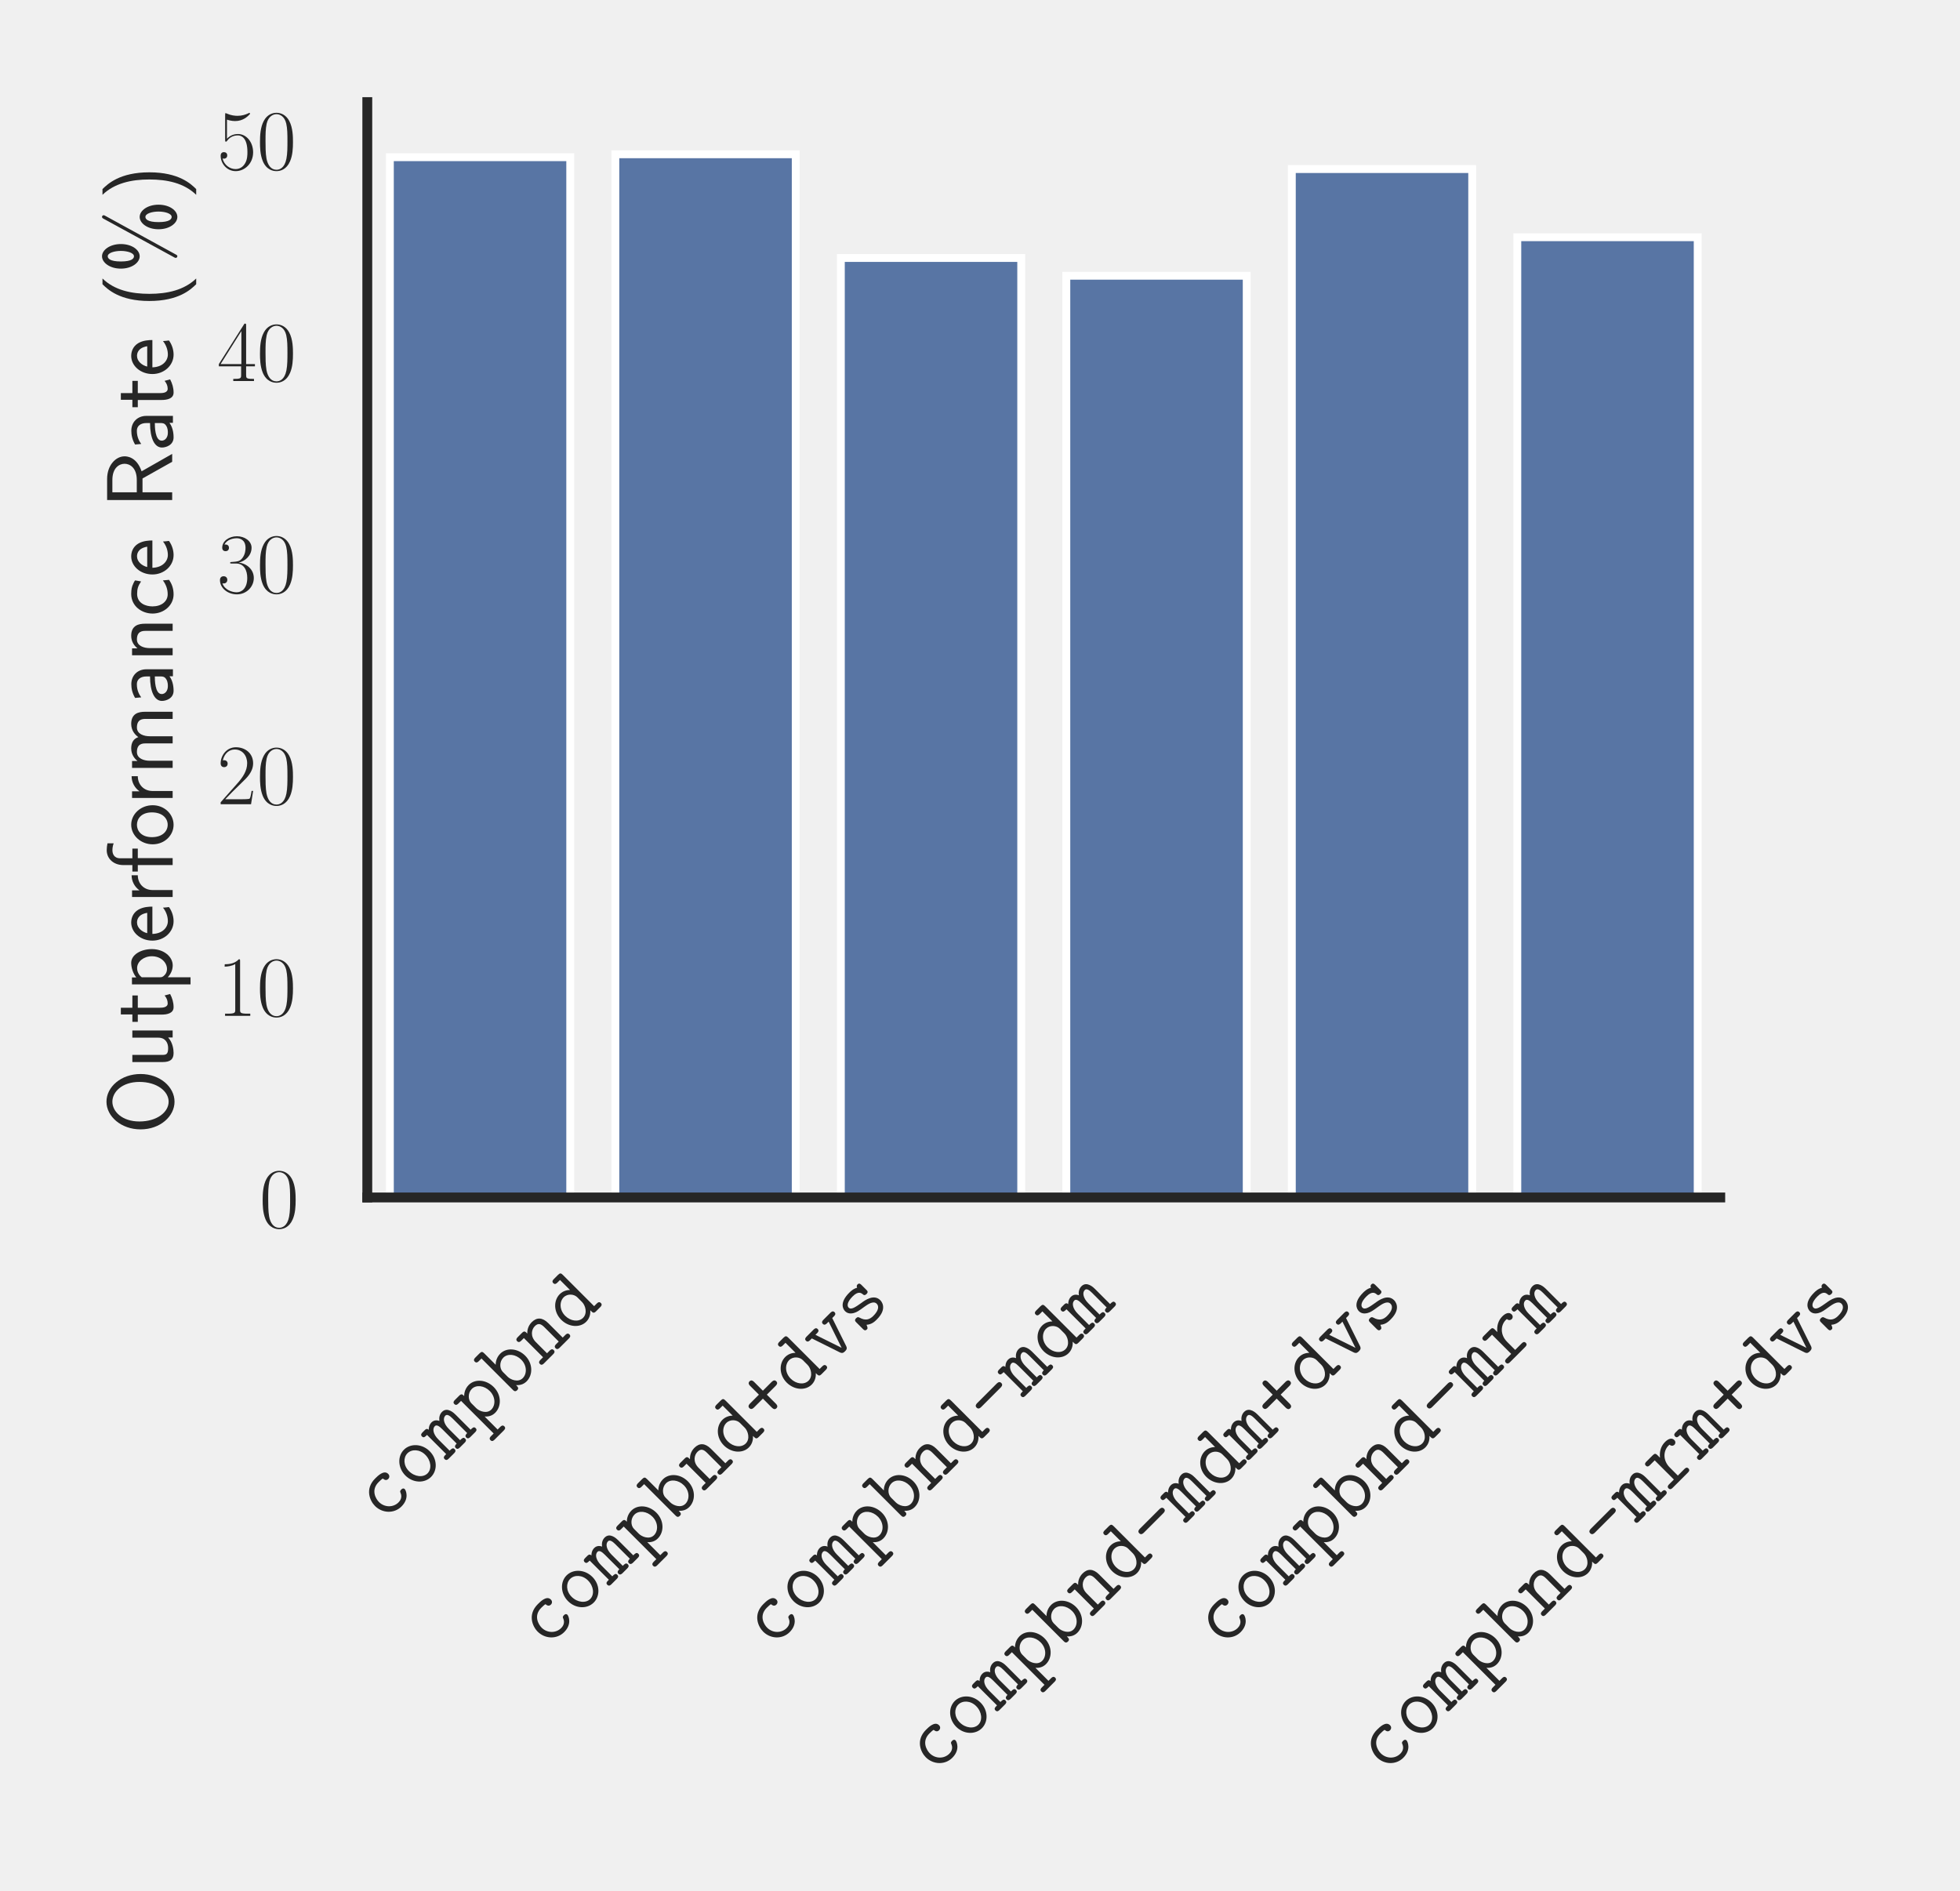
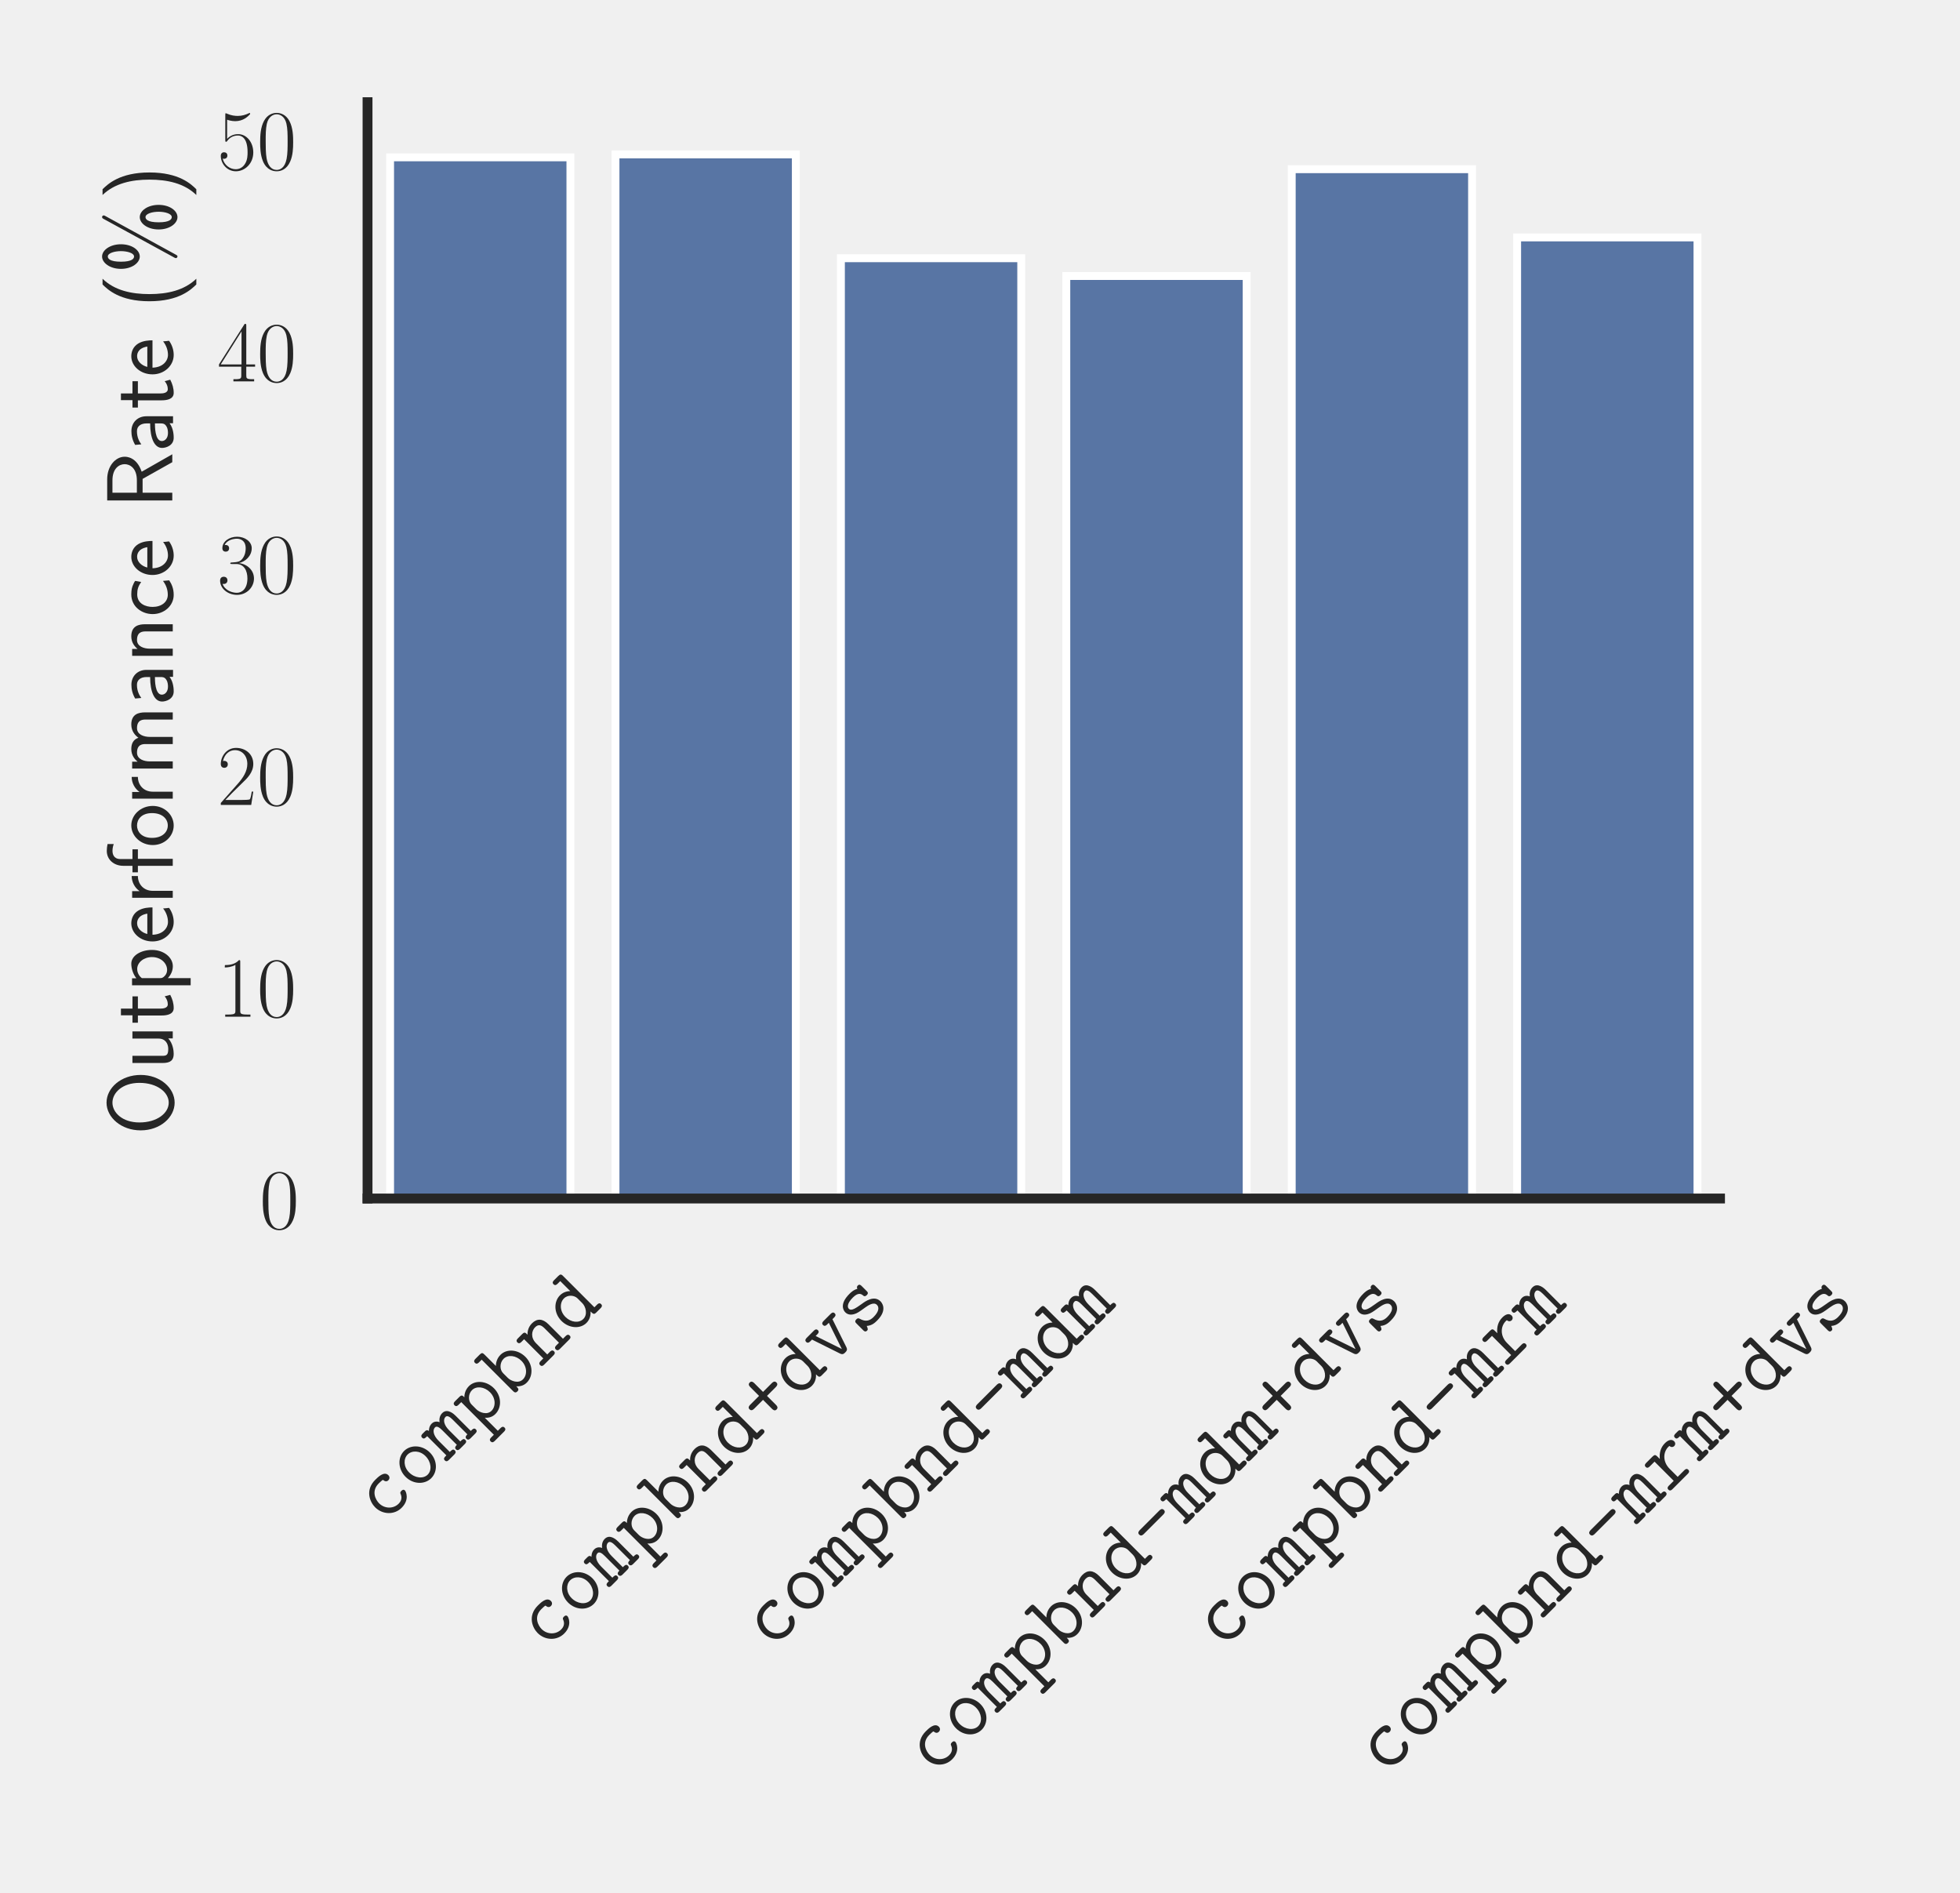
- <svg xmlns="http://www.w3.org/2000/svg" xmlns:xlink="http://www.w3.org/1999/xlink" width="373.2pt" height="360pt" viewBox="0 0 373.2 360" version="1.1">
+ <svg xmlns="http://www.w3.org/2000/svg" xmlns:xlink="http://www.w3.org/1999/xlink" width="372.96pt" height="360pt" viewBox="0 0 372.96 360" version="1.1">
  <defs>
    <style type="text/css">*{stroke-linejoin: round; stroke-linecap: butt}</style>
  </defs>
  <g id="figure_1">
    <g id="patch_1">
-       <path d="M 0 360  L 373.2 360  L 373.2 0  L 0 0  L 0 360  z " style="fill: none" />
+       <path d="M 0 360  L 372.96 360  L 372.96 0  L 0 0  L 0 360  z " style="fill: none" />
    </g>
    <g id="axes_1">
      <g id="patch_2">
-         <path d="M 69.937 228.008  L 327.55 228.008  L 327.55 19.44  L 69.937 19.44  L 69.937 228.008  z " style="fill: none" />
+         <path d="M 69.937 228.008  L 327.295 228.008  L 327.295 19.44  L 69.937 19.44  L 69.937 228.008  z " style="fill: none" />
      </g>
      <g id="matplotlib.axis_1">
        <g id="xtick_1">
          <g id="text_1">
-             <g style="fill: #262626" transform="translate(73.0534 290.1262) rotate(-45) scale(0.165 -0.165)">
+             <g style="fill: #262626" transform="translate(73.03213 290.1262) rotate(-45) scale(0.165 -0.165)">
              <defs>
                <path id="CMTT12-63" d="M 2918 702  C 2918 868 2758 868 2707 868  C 2560 868 2534 817 2502 728  C 2362 377 2048 339 1894 339  C 1350 339 890 792 890 1385  C 890 1711 1075 2445 1914 2445  C 2086 2445 2221 2432 2278 2426  C 2323 2413 2330 2405 2330 2373  C 2349 2107 2547 2107 2586 2107  C 2726 2107 2848 2203 2848 2375  C 2848 2816 2202 2816 1920 2816  C 826 2816 474 1922 474 1385  C 474 607 1069 -32 1837 -32  C 2694 -32 2918 600 2918 702  z " transform="scale(0.015625)" />
                <path id="CMTT12-6f" d="M 2918 1385  C 2918 2183 2336 2816 1645 2816  C 954 2816 371 2183 371 1385  C 371 581 960 -32 1645 -32  C 2330 -32 2918 581 2918 1385  z M 1645 339  C 1184 339 787 824 787 1430  C 787 2023 1197 2445 1645 2445  C 2093 2445 2502 2023 2502 1430  C 2502 818 2106 339 1645 339  z " transform="scale(0.015625)" />
                <path id="CMTT12-6d" d="M 2899 1943  C 2899 2084 2899 2803 2336 2803  C 2112 2803 1894 2700 1722 2463  C 1683 2559 1542 2803 1235 2803  C 947 2803 749 2613 698 2555  C 691 2752 557 2752 442 2752  L 250 2752  C 160 2752 -6 2752 -6 2567  C -6 2381 141 2381 339 2381  L 339 371  C 134 371 -6 371 -6 186  C -6 0 160 0 250 0  L 787 0  C 877 0 1043 0 1043 186  C 1043 371 896 371 698 371  L 698 1552  C 698 2091 928 2432 1210 2432  C 1389 2432 1440 2207 1440 1905  L 1440 371  C 1331 371 1158 371 1158 186  C 1158 0 1331 0 1421 0  L 1888 0  C 1978 0 2144 0 2144 186  C 2144 371 1997 371 1798 371  L 1798 1552  C 1798 2091 2029 2432 2310 2432  C 2490 2432 2541 2207 2541 1905  L 2541 371  C 2432 371 2259 371 2259 186  C 2259 0 2432 0 2522 0  L 2989 0  C 3078 0 3245 0 3245 186  C 3245 371 3098 371 2899 371  L 2899 1943  z " transform="scale(0.015625)" />
                <path id="CMTT12-70" d="M 1293 -1408  C 1382 -1408 1549 -1408 1549 -1222  C 1549 -1037 1382 -1037 1293 -1037  L 1030 -1037  L 1030 326  C 1184 153 1421 -32 1779 -32  C 2458 -32 3053 579 3053 1395  C 3053 2186 2515 2816 1850 2816  C 1382 2816 1088 2533 1030 2469  C 1030 2664 1030 2752 774 2752  L 352 2752  C 262 2752 96 2752 96 2567  C 96 2381 262 2381 352 2381  L 614 2381  L 614 -1037  L 352 -1037  C 262 -1037 96 -1037 96 -1222  C 96 -1408 262 -1408 352 -1408  L 1293 -1408  z M 1030 1717  C 1030 2084 1389 2445 1805 2445  C 2266 2445 2637 1974 2637 1395  C 2637 777 2202 339 1747 339  C 1267 339 1030 886 1030 1208  L 1030 1717  z " transform="scale(0.015625)" />
                <path id="CMTT12-62" d="M 1030 3644  C 1030 3841 992 3904 774 3904  L 352 3904  C 262 3904 96 3904 96 3719  C 96 3533 262 3533 352 3533  L 614 3533  L 614 262  C 614 147 614 0 826 0  C 1030 0 1030 137 1030 326  C 1184 153 1421 -32 1779 -32  C 2458 -32 3053 576 3053 1388  C 3053 2176 2515 2803 1850 2803  C 1382 2803 1088 2522 1030 2458  L 1030 3644  z M 1030 1708  C 1030 2073 1389 2432 1805 2432  C 2266 2432 2637 1964 2637 1388  C 2637 774 2202 339 1747 339  C 1267 339 1030 883 1030 1203  L 1030 1708  z " transform="scale(0.015625)" />
                <path id="CMTT12-6e" d="M 2675 1879  C 2675 2507 2381 2803 1856 2803  C 1421 2803 1139 2560 1030 2438  C 1030 2666 1030 2752 774 2752  L 352 2752  C 262 2752 96 2752 96 2567  C 96 2381 262 2381 352 2381  L 614 2381  L 614 371  L 352 371  C 262 371 96 371 96 186  C 96 0 262 0 352 0  L 1293 0  C 1382 0 1549 0 1549 186  C 1549 371 1382 371 1293 371  L 1030 371  L 1030 1533  C 1030 2155 1466 2432 1811 2432  C 2182 2432 2259 2219 2259 1854  L 2259 371  L 1997 371  C 1907 371 1741 371 1741 186  C 1741 0 1907 0 1997 0  L 2938 0  C 3027 0 3194 0 3194 186  C 3194 371 3027 371 2938 371  L 2675 371  L 2675 1879  z " transform="scale(0.015625)" />
                <path id="CMTT12-64" d="M 2675 3642  C 2675 3840 2637 3904 2419 3904  L 1997 3904  C 1907 3904 1741 3904 1741 3719  C 1741 3533 1907 3533 1997 3533  L 2259 3533  L 2259 2483  C 2157 2585 1894 2803 1504 2803  C 826 2803 237 2188 237 1382  C 237 595 787 -32 1446 -32  C 1862 -32 2138 215 2259 355  C 2259 84 2259 0 2515 0  L 2938 0  C 3027 0 3194 0 3194 186  C 3194 371 3027 371 2938 371  L 2675 371  L 2675 3642  z M 2259 1222  C 2259 864 1965 339 1485 339  C 1024 339 653 806 653 1382  C 653 1996 1088 2432 1542 2432  C 1958 2432 2259 2054 2259 1721  L 2259 1222  z " transform="scale(0.015625)" />
              </defs>
              <use xlink:href="#CMTT12-63" transform="scale(0.996264)" />
              <use xlink:href="#CMTT12-6f" transform="translate(51.26611 0) scale(0.996264)" />
              <use xlink:href="#CMTT12-6d" transform="translate(102.5322 0) scale(0.996264)" />
              <use xlink:href="#CMTT12-70" transform="translate(153.7983 0) scale(0.996264)" />
              <use xlink:href="#CMTT12-62" transform="translate(205.0644 0) scale(0.996264)" />
              <use xlink:href="#CMTT12-6e" transform="translate(256.3306 0) scale(0.996264)" />
              <use xlink:href="#CMTT12-64" transform="translate(307.5967 0) scale(0.996264)" />
            </g>
          </g>
        </g>
        <g id="xtick_2">
          <g id="text_2">
-             <g style="fill: #262626" transform="translate(104.0262 314.0516) rotate(-45) scale(0.165 -0.165)">
+             <g style="fill: #262626" transform="translate(103.9624 314.0516) rotate(-45) scale(0.165 -0.165)">
              <defs>
                <path id="CMTT12-2b" d="M 1856 1792  L 2765 1792  C 2848 1792 3053 1792 3053 1997  C 3053 2208 2854 2208 2765 2208  L 1856 2208  L 1856 3113  C 1856 3196 1856 3398 1651 3398  C 1440 3398 1440 3202 1440 3113  L 1440 2208  L 525 2208  C 442 2208 237 2208 237 2003  C 237 1792 435 1792 525 1792  L 1440 1792  L 1440 867  C 1440 783 1440 576 1645 576  C 1856 576 1856 776 1856 867  L 1856 1792  z " transform="scale(0.015625)" />
                <path id="CMTT12-76" d="M 2714 2381  L 2880 2381  C 2970 2381 3142 2381 3142 2567  C 3142 2752 2970 2752 2880 2752  L 2176 2752  C 2086 2752 1914 2752 1914 2567  C 1914 2381 2086 2381 2176 2381  L 2336 2381  L 1645 325  L 954 2381  L 1114 2381  C 1203 2381 1376 2381 1376 2567  C 1376 2752 1203 2752 1114 2752  L 410 2752  C 320 2752 147 2752 147 2567  C 147 2381 320 2381 410 2381  L 576 2381  L 1312 185  C 1382 -32 1523 -32 1645 -32  C 1766 -32 1907 -32 1978 185  L 2714 2381  z " transform="scale(0.015625)" />
                <path id="CMTT12-73" d="M 2688 2573  C 2688 2675 2688 2816 2509 2816  C 2355 2816 2317 2669 2317 2662  C 2061 2816 1766 2816 1638 2816  C 595 2816 454 2286 454 2069  C 454 1807 608 1629 826 1507  C 1030 1392 1216 1361 1741 1278  C 1990 1233 2502 1150 2502 799  C 2502 562 2285 339 1690 339  C 1280 339 1011 499 877 960  C 845 1049 826 1120 666 1120  C 454 1120 454 998 454 870  L 454 211  C 454 108 454 -32 634 -32  C 710 -32 768 -32 864 230  C 1158 -32 1491 -32 1690 -32  C 2874 -32 2874 734 2874 798  C 2874 1461 2080 1596 1773 1640  C 1210 1736 826 1800 826 2068  C 826 2241 1024 2445 1626 2445  C 2234 2445 2259 2157 2272 1990  C 2285 1862 2400 1843 2477 1843  C 2688 1843 2688 1958 2688 2086  L 2688 2573  z " transform="scale(0.015625)" />
              </defs>
              <use xlink:href="#CMTT12-63" transform="scale(0.996264)" />
              <use xlink:href="#CMTT12-6f" transform="translate(51.26611 0) scale(0.996264)" />
              <use xlink:href="#CMTT12-6d" transform="translate(102.5322 0) scale(0.996264)" />
              <use xlink:href="#CMTT12-70" transform="translate(153.7983 0) scale(0.996264)" />
              <use xlink:href="#CMTT12-62" transform="translate(205.0644 0) scale(0.996264)" />
              <use xlink:href="#CMTT12-6e" transform="translate(256.3306 0) scale(0.996264)" />
              <use xlink:href="#CMTT12-64" transform="translate(307.5967 0) scale(0.996264)" />
              <use xlink:href="#CMTT12-2b" transform="translate(358.8628 0) scale(0.996264)" />
              <use xlink:href="#CMTT12-64" transform="translate(410.1289 0) scale(0.996264)" />
              <use xlink:href="#CMTT12-76" transform="translate(461.395 0) scale(0.996264)" />
              <use xlink:href="#CMTT12-73" transform="translate(512.6611 0) scale(0.996264)" />
            </g>
          </g>
        </g>
        <g id="xtick_3">
          <g id="text_3">
-             <g style="fill: #262626" transform="translate(146.9618 314.0516) rotate(-45) scale(0.165 -0.165)">
+             <g style="fill: #262626" transform="translate(146.8554 314.0516) rotate(-45) scale(0.165 -0.165)">
              <defs>
                <path id="CMTT12-2d" d="M 2650 1728  C 2733 1728 2938 1728 2938 1933  C 2938 2144 2739 2144 2650 2144  L 640 2144  C 557 2144 352 2144 352 1939  C 352 1728 550 1728 640 1728  L 2650 1728  z " transform="scale(0.015625)" />
              </defs>
              <use xlink:href="#CMTT12-63" transform="scale(0.996264)" />
              <use xlink:href="#CMTT12-6f" transform="translate(51.26611 0) scale(0.996264)" />
              <use xlink:href="#CMTT12-6d" transform="translate(102.5322 0) scale(0.996264)" />
              <use xlink:href="#CMTT12-70" transform="translate(153.7983 0) scale(0.996264)" />
              <use xlink:href="#CMTT12-62" transform="translate(205.0644 0) scale(0.996264)" />
              <use xlink:href="#CMTT12-6e" transform="translate(256.3306 0) scale(0.996264)" />
              <use xlink:href="#CMTT12-64" transform="translate(307.5967 0) scale(0.996264)" />
              <use xlink:href="#CMTT12-2d" transform="translate(358.8628 0) scale(0.996264)" />
              <use xlink:href="#CMTT12-6d" transform="translate(410.1289 0) scale(0.996264)" />
              <use xlink:href="#CMTT12-64" transform="translate(461.395 0) scale(0.996264)" />
              <use xlink:href="#CMTT12-6d" transform="translate(512.6611 0) scale(0.996264)" />
            </g>
          </g>
        </g>
        <g id="xtick_4">
          <g id="text_4">
-             <g style="fill: #262626" transform="translate(177.9346 337.977) rotate(-45) scale(0.165 -0.165)">
+             <g style="fill: #262626" transform="translate(177.7857 337.977) rotate(-45) scale(0.165 -0.165)">
              <use xlink:href="#CMTT12-63" transform="scale(0.996264)" />
              <use xlink:href="#CMTT12-6f" transform="translate(51.26611 0) scale(0.996264)" />
              <use xlink:href="#CMTT12-6d" transform="translate(102.5322 0) scale(0.996264)" />
              <use xlink:href="#CMTT12-70" transform="translate(153.7983 0) scale(0.996264)" />
              <use xlink:href="#CMTT12-62" transform="translate(205.0644 0) scale(0.996264)" />
              <use xlink:href="#CMTT12-6e" transform="translate(256.3306 0) scale(0.996264)" />
              <use xlink:href="#CMTT12-64" transform="translate(307.5967 0) scale(0.996264)" />
              <use xlink:href="#CMTT12-2d" transform="translate(358.8628 0) scale(0.996264)" />
              <use xlink:href="#CMTT12-6d" transform="translate(410.1289 0) scale(0.996264)" />
              <use xlink:href="#CMTT12-64" transform="translate(461.395 0) scale(0.996264)" />
              <use xlink:href="#CMTT12-6d" transform="translate(512.6611 0) scale(0.996264)" />
              <use xlink:href="#CMTT12-2b" transform="translate(563.9272 0) scale(0.996264)" />
              <use xlink:href="#CMTT12-64" transform="translate(615.1933 0) scale(0.996264)" />
              <use xlink:href="#CMTT12-76" transform="translate(666.4594 0) scale(0.996264)" />
              <use xlink:href="#CMTT12-73" transform="translate(717.7256 0) scale(0.996264)" />
            </g>
          </g>
        </g>
        <g id="xtick_5">
          <g id="text_5">
-             <g style="fill: #262626" transform="translate(232.8328 314.0516) rotate(-45) scale(0.165 -0.165)">
+             <g style="fill: #262626" transform="translate(232.6413 314.0516) rotate(-45) scale(0.165 -0.165)">
              <defs>
                <path id="CMTT12-72" d="M 1382 1212  C 1382 1976 1920 2432 2464 2432  C 2496 2432 2534 2432 2566 2425  C 2586 2185 2765 2165 2810 2165  C 2957 2165 3059 2275 3059 2418  C 3059 2698 2790 2803 2470 2803  C 2042 2803 1677 2607 1382 2241  L 1382 2491  C 1382 2688 1344 2752 1126 2752  L 480 2752  C 390 2752 224 2752 224 2567  C 224 2381 390 2381 480 2381  L 966 2381  L 966 371  L 480 371  C 390 371 224 371 224 186  C 224 0 390 0 480 0  L 2054 0  C 2144 0 2310 0 2310 186  C 2310 371 2144 371 2054 371  L 1382 371  L 1382 1212  z " transform="scale(0.015625)" />
              </defs>
              <use xlink:href="#CMTT12-63" transform="scale(0.996264)" />
              <use xlink:href="#CMTT12-6f" transform="translate(51.26611 0) scale(0.996264)" />
              <use xlink:href="#CMTT12-6d" transform="translate(102.5322 0) scale(0.996264)" />
              <use xlink:href="#CMTT12-70" transform="translate(153.7983 0) scale(0.996264)" />
              <use xlink:href="#CMTT12-62" transform="translate(205.0644 0) scale(0.996264)" />
              <use xlink:href="#CMTT12-6e" transform="translate(256.3306 0) scale(0.996264)" />
              <use xlink:href="#CMTT12-64" transform="translate(307.5967 0) scale(0.996264)" />
              <use xlink:href="#CMTT12-2d" transform="translate(358.8628 0) scale(0.996264)" />
              <use xlink:href="#CMTT12-6d" transform="translate(410.1289 0) scale(0.996264)" />
              <use xlink:href="#CMTT12-72" transform="translate(461.395 0) scale(0.996264)" />
              <use xlink:href="#CMTT12-6d" transform="translate(512.6611 0) scale(0.996264)" />
            </g>
          </g>
        </g>
        <g id="xtick_6">
          <g id="text_6">
-             <g style="fill: #262626" transform="translate(263.8056 337.977) rotate(-45) scale(0.165 -0.165)">
+             <g style="fill: #262626" transform="translate(263.5716 337.977) rotate(-45) scale(0.165 -0.165)">
              <use xlink:href="#CMTT12-63" transform="scale(0.996264)" />
              <use xlink:href="#CMTT12-6f" transform="translate(51.26611 0) scale(0.996264)" />
              <use xlink:href="#CMTT12-6d" transform="translate(102.5322 0) scale(0.996264)" />
              <use xlink:href="#CMTT12-70" transform="translate(153.7983 0) scale(0.996264)" />
              <use xlink:href="#CMTT12-62" transform="translate(205.0644 0) scale(0.996264)" />
              <use xlink:href="#CMTT12-6e" transform="translate(256.3306 0) scale(0.996264)" />
              <use xlink:href="#CMTT12-64" transform="translate(307.5967 0) scale(0.996264)" />
              <use xlink:href="#CMTT12-2d" transform="translate(358.8628 0) scale(0.996264)" />
              <use xlink:href="#CMTT12-6d" transform="translate(410.1289 0) scale(0.996264)" />
              <use xlink:href="#CMTT12-72" transform="translate(461.395 0) scale(0.996264)" />
              <use xlink:href="#CMTT12-6d" transform="translate(512.6611 0) scale(0.996264)" />
              <use xlink:href="#CMTT12-2b" transform="translate(563.9272 0) scale(0.996264)" />
              <use xlink:href="#CMTT12-64" transform="translate(615.1933 0) scale(0.996264)" />
              <use xlink:href="#CMTT12-76" transform="translate(666.4594 0) scale(0.996264)" />
              <use xlink:href="#CMTT12-73" transform="translate(717.7256 0) scale(0.996264)" />
            </g>
          </g>
        </g>
      </g>
      <g id="matplotlib.axis_2">
        <g id="ytick_1">
          <g id="text_7">
            <g style="fill: #262626" transform="translate(49.38946 233.7155) scale(0.165 -0.165)">
              <defs>
                <path id="CMR17-30" d="M 2688 2025  C 2688 2416 2682 3080 2413 3591  C 2176 4039 1798 4198 1466 4198  C 1158 4198 768 4058 525 3597  C 269 3118 243 2524 243 2025  C 243 1661 250 1106 448 619  C 723 -39 1216 -128 1466 -128  C 1760 -128 2208 -7 2470 600  C 2662 1042 2688 1559 2688 2025  z M 1466 -26  C 1056 -26 813 325 723 812  C 653 1188 653 1738 653 2096  C 653 2588 653 2997 736 3387  C 858 3929 1216 4096 1466 4096  C 1728 4096 2067 3923 2189 3400  C 2272 3036 2278 2607 2278 2096  C 2278 1680 2278 1169 2202 792  C 2067 95 1690 -26 1466 -26  z " transform="scale(0.015625)" />
              </defs>
              <use xlink:href="#CMR17-30" transform="scale(0.996264)" />
            </g>
          </g>
        </g>
        <g id="ytick_2">
          <g id="text_8">
            <g style="fill: #262626" transform="translate(41.3416 193.424) scale(0.165 -0.165)">
              <defs>
                <path id="CMR17-31" d="M 1702 4058  C 1702 4192 1696 4192 1606 4192  C 1357 3916 979 3827 621 3827  C 602 3827 570 3827 563 3808  C 557 3795 557 3782 557 3648  C 755 3648 1088 3686 1344 3839  L 1344 461  C 1344 236 1331 160 781 160  L 589 160  L 589 0  C 896 0 1216 0 1523 0  C 1830 0 2150 0 2458 0  L 2458 160  L 2266 160  C 1715 160 1702 230 1702 458  L 1702 4058  z " transform="scale(0.015625)" />
              </defs>
              <use xlink:href="#CMR17-31" transform="scale(0.996264)" />
              <use xlink:href="#CMR17-30" transform="translate(45.69048 0) scale(0.996264)" />
            </g>
          </g>
        </g>
        <g id="ytick_3">
          <g id="text_9">
            <g style="fill: #262626" transform="translate(41.3416 153.1325) scale(0.165 -0.165)">
              <defs>
                <path id="CMR17-32" d="M 2669 989  L 2554 989  C 2490 536 2438 459 2413 420  C 2381 369 1920 369 1830 369  L 602 369  C 832 619 1280 1072 1824 1597  C 2214 1967 2669 2402 2669 3035  C 2669 3790 2067 4224 1395 4224  C 691 4224 262 3604 262 3030  C 262 2780 448 2748 525 2748  C 589 2748 781 2787 781 3010  C 781 3207 614 3264 525 3264  C 486 3264 448 3258 422 3245  C 544 3790 915 4058 1306 4058  C 1862 4058 2227 3617 2227 3035  C 2227 2479 1901 2000 1536 1584  L 262 146  L 262 0  L 2515 0  L 2669 989  z " transform="scale(0.015625)" />
              </defs>
              <use xlink:href="#CMR17-32" transform="scale(0.996264)" />
              <use xlink:href="#CMR17-30" transform="translate(45.69048 0) scale(0.996264)" />
            </g>
          </g>
        </g>
        <g id="ytick_4">
          <g id="text_10">
            <g style="fill: #262626" transform="translate(41.3416 112.841) scale(0.165 -0.165)">
              <defs>
                <path id="CMR17-33" d="M 1414 2157  C 1984 2157 2234 1662 2234 1090  C 2234 320 1824 25 1453 25  C 1114 25 563 194 390 693  C 422 680 454 680 486 680  C 640 680 755 782 755 948  C 755 1133 614 1216 486 1216  C 378 1216 211 1165 211 926  C 211 335 787 -128 1466 -128  C 2176 -128 2720 430 2720 1085  C 2720 1707 2208 2157 1600 2227  C 2086 2328 2554 2756 2554 3329  C 2554 3820 2048 4179 1472 4179  C 890 4179 378 3829 378 3329  C 378 3110 544 3072 627 3072  C 762 3072 877 3155 877 3321  C 877 3486 762 3569 627 3569  C 602 3569 570 3569 544 3557  C 730 3959 1235 4032 1459 4032  C 1683 4032 2106 3925 2106 3320  C 2106 3143 2080 2828 1862 2550  C 1670 2304 1453 2304 1242 2284  C 1210 2284 1062 2269 1037 2269  C 992 2263 966 2257 966 2208  C 966 2163 973 2157 1101 2157  L 1414 2157  z " transform="scale(0.015625)" />
              </defs>
              <use xlink:href="#CMR17-33" transform="scale(0.996264)" />
              <use xlink:href="#CMR17-30" transform="translate(45.69048 0) scale(0.996264)" />
            </g>
          </g>
        </g>
        <g id="ytick_5">
          <g id="text_11">
            <g style="fill: #262626" transform="translate(41.3416 72.54951) scale(0.165 -0.165)">
              <defs>
                <path id="CMR17-34" d="M 2150 4122  C 2150 4256 2144 4256 2029 4256  L 128 1254  L 128 1088  L 1779 1088  L 1779 457  C 1779 224 1766 160 1318 160  L 1197 160  L 1197 0  C 1402 0 1747 0 1965 0  C 2182 0 2528 0 2733 0  L 2733 160  L 2611 160  C 2163 160 2150 224 2150 457  L 2150 1088  L 2803 1088  L 2803 1254  L 2150 1254  L 2150 4122  z M 1798 3703  L 1798 1254  L 256 1254  L 1798 3703  z " transform="scale(0.015625)" />
              </defs>
              <use xlink:href="#CMR17-34" transform="scale(0.996264)" />
              <use xlink:href="#CMR17-30" transform="translate(45.69048 0) scale(0.996264)" />
            </g>
          </g>
        </g>
        <g id="ytick_6">
          <g id="text_12">
            <g style="fill: #262626" transform="translate(41.3416 32.25802) scale(0.165 -0.165)">
              <defs>
                <path id="CMR17-35" d="M 730 3692  C 794 3666 1056 3584 1325 3584  C 1920 3584 2246 3911 2432 4100  C 2432 4157 2432 4192 2394 4192  C 2387 4192 2374 4192 2323 4163  C 2099 4058 1837 3973 1517 3973  C 1325 3973 1037 3999 723 4139  C 653 4171 640 4171 634 4171  C 602 4171 595 4164 595 4037  L 595 2203  C 595 2089 595 2057 659 2057  C 691 2057 704 2070 736 2114  C 941 2401 1222 2522 1542 2522  C 1766 2522 2246 2382 2246 1289  C 2246 1085 2246 715 2054 421  C 1894 159 1645 25 1370 25  C 947 25 518 320 403 814  C 429 807 480 795 506 795  C 589 795 749 840 749 1038  C 749 1210 627 1280 506 1280  C 358 1280 262 1190 262 1011  C 262 454 704 -128 1382 -128  C 2042 -128 2669 440 2669 1264  C 2669 2030 2170 2624 1549 2624  C 1222 2624 947 2503 730 2274  L 730 3692  z " transform="scale(0.015625)" />
              </defs>
              <use xlink:href="#CMR17-35" transform="scale(0.996264)" />
              <use xlink:href="#CMR17-30" transform="translate(45.69048 0) scale(0.996264)" />
            </g>
          </g>
        </g>
        <g id="text_13">
          <g style="fill: #262626" transform="translate(32.87342 215.977) rotate(-90) scale(0.18 -0.18)">
            <defs>
              <path id="CMSS17-4f" d="M 4096 2178  C 4096 3503 3219 4497 2214 4497  C 1210 4497 333 3497 333 2178  C 333 847 1222 -128 2214 -128  C 3206 -128 4096 847 4096 2178  z M 2214 273  C 1510 273 870 1057 870 2261  C 870 3433 1549 4096 2214 4096  C 2880 4096 3558 3433 3558 2261  C 3558 1051 2912 273 2214 273  z " transform="scale(0.015625)" />
              <path id="CMSS17-75" d="M 2618 2739  L 2131 2739  L 2131 972  C 2131 498 1786 306 1421 306  C 998 306 960 447 960 709  L 960 2739  L 474 2739  L 474 678  C 474 179 646 -64 1088 -64  C 1306 -64 1798 -13 2144 306  L 2144 0  L 2618 0  L 2618 2739  z " transform="scale(0.015625)" />
              <path id="CMSS17-74" d="M 1069 2368  L 1901 2368  L 1901 2737  L 1069 2737  L 1069 3520  L 614 3520  L 614 2737  L 109 2737  L 109 2368  L 602 2368  L 602 749  C 602 384 685 -64 1107 -64  C 1427 -64 1722 25 2003 172  L 1901 548  C 1747 414 1562 337 1363 337  C 1082 337 1069 696 1069 856  L 1069 2368  z " transform="scale(0.015625)" />
              <path id="CMSS17-70" d="M 966 333  C 1178 129 1466 -5 1773 -5  C 2368 -5 2880 603 2880 1412  C 2880 2159 2496 2816 1946 2816  C 1626 2816 1242 2702 954 2472  L 954 2765  L 480 2765  L 480 -1216  L 966 -1216  L 966 333  z M 966 2100  C 1018 2176 1235 2415 1587 2415  C 2035 2415 2394 1960 2394 1412  C 2394 787 1958 384 1530 384  C 1402 384 1267 415 1139 523  C 966 674 966 768 966 857  L 966 2100  z " transform="scale(0.015625)" />
              <path id="CMSS17-65" d="M 2502 1377  C 2502 1590 2490 2003 2285 2345  C 2061 2713 1696 2816 1421 2816  C 755 2816 192 2188 192 1375  C 192 582 774 -64 1510 -64  C 1798 -64 2150 19 2470 248  C 2470 274 2458 414 2451 420  C 2451 433 2432 630 2432 656  C 2125 407 1773 325 1517 325  C 1107 325 666 667 646 1377  L 2502 1377  z M 698 1728  C 781 2084 1062 2421 1421 2421  C 1517 2421 1965 2421 2080 1728  L 698 1728  z " transform="scale(0.015625)" />
              <path id="CMSS17-72" d="M 954 1363  C 954 1965 1395 2368 1958 2368  L 1958 2789  C 1549 2789 1165 2585 934 2253  L 934 2758  L 480 2758  L 480 0  L 954 0  L 954 1363  z " transform="scale(0.015625)" />
              <path id="CMSS17-66" d="M 1075 2368  L 1722 2368  L 1722 2737  L 1062 2737  L 1062 3559  C 1062 4014 1408 4092 1606 4092  C 1670 4092 1850 4092 2080 4009  L 2080 4429  C 1933 4461 1754 4480 1613 4480  C 1018 4480 602 3993 602 3359  L 602 2737  L 160 2737  L 160 2368  L 602 2368  L 602 0  L 1075 0  L 1075 2368  z " transform="scale(0.015625)" />
              <path id="CMSS17-6f" d="M 2829 1356  C 2829 2176 2221 2816 1504 2816  C 768 2816 173 2157 173 1356  C 173 544 787 -64 1498 -64  C 2227 -64 2829 563 2829 1356  z M 1504 337  C 1050 337 659 709 659 1408  C 659 2151 1114 2427 1498 2427  C 1914 2427 2342 2126 2342 1408  C 2342 683 1926 337 1504 337  z " transform="scale(0.015625)" />
              <path id="CMSS17-6d" d="M 4288 1877  C 4288 2308 4179 2816 3462 2816  C 2982 2816 2694 2516 2566 2331  C 2451 2670 2182 2816 1798 2816  C 1363 2816 1088 2568 941 2389  L 941 2758  L 474 2758  L 474 0  L 960 0  L 960 1559  C 960 1939 1101 2428 1555 2428  C 2138 2428 2138 2016 2138 1829  L 2138 0  L 2624 0  L 2624 1559  C 2624 1939 2765 2428 3219 2428  C 3802 2428 3802 2016 3802 1829  L 3802 0  L 4288 0  L 4288 1877  z " transform="scale(0.015625)" />
              <path id="CMSS17-61" d="M 2406 1791  C 2406 2392 1978 2808 1402 2808  C 1120 2808 813 2757 461 2553  L 499 2135  C 659 2248 934 2432 1395 2432  C 1722 2432 1920 2180 1920 1782  L 1920 1536  C 896 1536 256 1238 256 726  C 256 461 416 -64 947 -64  C 1043 -64 1562 -64 1933 217  L 1933 -19  L 2406 -19  L 2406 1791  z M 1920 816  C 1920 701 1920 548 1728 434  C 1562 325 1350 325 1261 325  C 941 325 723 511 723 744  C 723 1211 1722 1211 1920 1211  L 1920 816  z " transform="scale(0.015625)" />
              <path id="CMSS17-6e" d="M 2618 1877  C 2618 2283 2522 2816 1798 2816  C 1389 2816 1120 2606 941 2389  L 941 2758  L 474 2758  L 474 0  L 960 0  L 960 1559  C 960 1964 1114 2428 1549 2428  C 2112 2428 2131 2048 2131 1829  L 2131 0  L 2618 0  L 2618 1877  z " transform="scale(0.015625)" />
              <path id="CMSS17-63" d="M 2464 2541  C 2464 2585 2170 2714 2093 2739  C 1882 2816 1613 2816 1542 2816  C 710 2816 211 2093 211 1363  C 211 595 768 -64 1517 -64  C 1946 -64 2253 76 2502 242  L 2464 664  C 2189 453 1869 337 1523 337  C 1024 337 698 774 698 1369  C 698 1831 909 2414 1549 2414  C 1901 2414 2099 2343 2394 2145  L 2464 2541  z " transform="scale(0.015625)" />
              <path id="CMSS17-52" d="M 2522 2109  L 2534 2115  C 3533 2459 3539 3147 3539 3268  C 3539 3873 2925 4453 2003 4453  L 570 4453  L 570 32  L 1094 32  L 1094 2048  L 2035 2048  L 3168 32  L 3706 32  L 2522 2109  z M 1094 2437  L 1094 4096  L 1933 4096  C 2746 4096 3034 3637 3034 3267  C 3034 2922 2778 2437 1933 2437  L 1094 2437  z " transform="scale(0.015625)" />
              <path id="CMSS17-28" d="M 1613 4768  C 1267 4417 474 3601 474 1588  C 474 -433 1267 -1243 1613 -1600  L 2003 -1600  C 1216 -784 960 357 960 1581  C 960 2798 1203 3946 2003 4768  L 1613 4768  z " transform="scale(0.015625)" />
              <path id="CMSS17-25" d="M 3923 4583  C 3962 4647 3962 4679 3962 4685  C 3962 4755 3904 4800 3853 4800  C 3782 4800 3750 4749 3718 4685  L 1101 -104  C 1088 -129 1062 -167 1062 -206  C 1062 -276 1120 -320 1178 -320  C 1235 -320 1248 -295 1299 -206  L 3923 4583  z M 4678 959  C 4678 1698 4282 2240 3846 2240  C 3418 2240 3008 1711 3008 959  C 3008 208 3418 -320 3846 -320  C 4288 -320 4678 221 4678 959  z M 3846 68  C 3712 68 3494 189 3494 959  C 3494 1724 3712 1851 3846 1851  C 4083 1851 4211 1386 4211 959  C 4211 533 4083 68 3846 68  z M 2003 3519  C 2003 4258 1606 4800 1171 4800  C 742 4800 333 4271 333 3519  C 333 2768 742 2240 1171 2240  C 1613 2240 2003 2781 2003 3519  z M 1171 2628  C 1037 2628 819 2749 819 3519  C 819 4284 1037 4411 1171 4411  C 1408 4411 1536 3946 1536 3519  C 1536 3093 1408 2628 1171 2628  z " transform="scale(0.015625)" />
              <path id="CMSS17-29" d="M 723 -1600  C 1069 -1249 1862 -433 1862 1581  C 1862 3601 1069 4411 723 4768  L 333 4768  C 1120 3952 1376 2811 1376 1588  C 1376 370 1133 -778 333 -1600  L 723 -1600  z " transform="scale(0.015625)" />
            </defs>
            <use xlink:href="#CMSS17-4f" transform="scale(0.996264)" />
            <use xlink:href="#CMSS17-75" transform="translate(69.02425 0) scale(0.996264)" />
            <use xlink:href="#CMSS17-74" transform="translate(117.2292 0) scale(0.996264)" />
            <use xlink:href="#CMSS17-70" transform="translate(151.0608 0) scale(0.996264)" />
            <use xlink:href="#CMSS17-65" transform="translate(201.8681 0) scale(0.996264)" />
            <use xlink:href="#CMSS17-72" transform="translate(243.507 0) scale(0.996264)" />
            <use xlink:href="#CMSS17-66" transform="translate(275.4167 0) scale(0.996264)" />
            <use xlink:href="#CMSS17-6f" transform="translate(304.0434 0) scale(0.996264)" />
            <use xlink:href="#CMSS17-72" transform="translate(348.2846 0) scale(0.996264)" />
            <use xlink:href="#CMSS17-6d" transform="translate(380.1943 0) scale(0.996264)" />
            <use xlink:href="#CMSS17-61" transform="translate(454.4236 0) scale(0.996264)" />
            <use xlink:href="#CMSS17-6e" transform="translate(499.3455 0) scale(0.996264)" />
            <use xlink:href="#CMSS17-63" transform="translate(547.5505 0) scale(0.996264)" />
            <use xlink:href="#CMSS17-65" transform="translate(589.1893 0) scale(0.996264)" />
            <use xlink:href="#CMSS17-52" transform="translate(662.0572 0) scale(0.996264)" />
            <use xlink:href="#CMSS17-61" transform="translate(722.4734 0) scale(0.996264)" />
            <use xlink:href="#CMSS17-74" transform="translate(767.3953 0) scale(0.996264)" />
            <use xlink:href="#CMSS17-65" transform="translate(801.2269 0) scale(0.996264)" />
            <use xlink:href="#CMSS17-28" transform="translate(874.0948 0) scale(0.996264)" />
            <use xlink:href="#CMSS17-25" transform="translate(910.5287 0) scale(0.996264)" />
            <use xlink:href="#CMSS17-29" transform="translate(988.6014 0) scale(0.996264)" />
          </g>
        </g>
      </g>
      <g id="patch_3">
-         <path d="M 74.231 228.008  L 108.579 228.008  L 108.579 29.936  L 74.231 29.936  z " clip-path="url(#p8c18392ee3)" style="fill: #5875a4; stroke: #ffffff; stroke-width: 1.5; stroke-linejoin: miter" />
+         <path d="M 74.227 228.008  L 108.541 228.008  L 108.541 29.936  L 74.227 29.936  z " clip-path="url(#pb699b9a041)" style="fill: #5875a4; stroke: #ffffff; stroke-width: 1.5; stroke-linejoin: miter" />
      </g>
      <g id="patch_4">
-         <path d="M 117.166 228.008  L 151.515 228.008  L 151.515 29.372  L 117.166 29.372  z " clip-path="url(#p8c18392ee3)" style="fill: #5875a4; stroke: #ffffff; stroke-width: 1.5; stroke-linejoin: miter" />
+         <path d="M 117.12 228.008  L 151.434 228.008  L 151.434 29.372  L 117.12 29.372  z " clip-path="url(#pb699b9a041)" style="fill: #5875a4; stroke: #ffffff; stroke-width: 1.5; stroke-linejoin: miter" />
      </g>
      <g id="patch_5">
-         <path d="M 160.102 228.008  L 194.45 228.008  L 194.45 49.123  L 160.102 49.123  z " clip-path="url(#p8c18392ee3)" style="fill: #5875a4; stroke: #ffffff; stroke-width: 1.5; stroke-linejoin: miter" />
+         <path d="M 160.013 228.008  L 194.327 228.008  L 194.327 49.123  L 160.013 49.123  z " clip-path="url(#pb699b9a041)" style="fill: #5875a4; stroke: #ffffff; stroke-width: 1.5; stroke-linejoin: miter" />
      </g>
      <g id="patch_6">
-         <path d="M 203.037 228.008  L 237.386 228.008  L 237.386 52.508  L 203.037 52.508  z " clip-path="url(#p8c18392ee3)" style="fill: #5875a4; stroke: #ffffff; stroke-width: 1.5; stroke-linejoin: miter" />
+         <path d="M 202.905 228.008  L 237.22 228.008  L 237.22 52.508  L 202.905 52.508  z " clip-path="url(#pb699b9a041)" style="fill: #5875a4; stroke: #ffffff; stroke-width: 1.5; stroke-linejoin: miter" />
      </g>
      <g id="patch_7">
-         <path d="M 245.973 228.008  L 280.321 228.008  L 280.321 32.193  L 245.973 32.193  z " clip-path="url(#p8c18392ee3)" style="fill: #5875a4; stroke: #ffffff; stroke-width: 1.5; stroke-linejoin: miter" />
+         <path d="M 245.798 228.008  L 280.113 228.008  L 280.113 32.193  L 245.798 32.193  z " clip-path="url(#pb699b9a041)" style="fill: #5875a4; stroke: #ffffff; stroke-width: 1.5; stroke-linejoin: miter" />
      </g>
      <g id="patch_8">
-         <path d="M 288.908 228.008  L 323.257 228.008  L 323.257 45.172  L 288.908 45.172  z " clip-path="url(#p8c18392ee3)" style="fill: #5875a4; stroke: #ffffff; stroke-width: 1.5; stroke-linejoin: miter" />
+         <path d="M 288.691 228.008  L 323.006 228.008  L 323.006 45.172  L 288.691 45.172  z " clip-path="url(#pb699b9a041)" style="fill: #5875a4; stroke: #ffffff; stroke-width: 1.5; stroke-linejoin: miter" />
      </g>
      <g id="line2d_1">
-         <path clip-path="url(#p8c18392ee3)" style="fill: none; stroke: #424242; stroke-width: 3.375; stroke-linecap: round" />
+         <path clip-path="url(#pb699b9a041)" style="fill: none; stroke: #424242; stroke-width: 3.375; stroke-linecap: round" />
      </g>
      <g id="line2d_2">
-         <path clip-path="url(#p8c18392ee3)" style="fill: none; stroke: #424242; stroke-width: 3.375; stroke-linecap: round" />
+         <path clip-path="url(#pb699b9a041)" style="fill: none; stroke: #424242; stroke-width: 3.375; stroke-linecap: round" />
      </g>
      <g id="line2d_3">
-         <path clip-path="url(#p8c18392ee3)" style="fill: none; stroke: #424242; stroke-width: 3.375; stroke-linecap: round" />
+         <path clip-path="url(#pb699b9a041)" style="fill: none; stroke: #424242; stroke-width: 3.375; stroke-linecap: round" />
      </g>
      <g id="line2d_4">
-         <path clip-path="url(#p8c18392ee3)" style="fill: none; stroke: #424242; stroke-width: 3.375; stroke-linecap: round" />
+         <path clip-path="url(#pb699b9a041)" style="fill: none; stroke: #424242; stroke-width: 3.375; stroke-linecap: round" />
      </g>
      <g id="line2d_5">
-         <path clip-path="url(#p8c18392ee3)" style="fill: none; stroke: #424242; stroke-width: 3.375; stroke-linecap: round" />
+         <path clip-path="url(#pb699b9a041)" style="fill: none; stroke: #424242; stroke-width: 3.375; stroke-linecap: round" />
      </g>
      <g id="line2d_6">
-         <path clip-path="url(#p8c18392ee3)" style="fill: none; stroke: #424242; stroke-width: 3.375; stroke-linecap: round" />
+         <path clip-path="url(#pb699b9a041)" style="fill: none; stroke: #424242; stroke-width: 3.375; stroke-linecap: round" />
      </g>
      <g id="patch_9">
        <path d="M 69.937 228.008  L 69.937 19.44  " style="fill: none; stroke: #262626; stroke-width: 1.875; stroke-linejoin: miter; stroke-linecap: square" />
      </g>
      <g id="patch_10">
-         <path d="M 69.937 228.008  L 327.55 228.008  " style="fill: none; stroke: #262626; stroke-width: 1.875; stroke-linejoin: miter; stroke-linecap: square" />
+         <path d="M 69.937 228.008  L 327.295 228.008  " style="fill: none; stroke: #262626; stroke-width: 1.875; stroke-linejoin: miter; stroke-linecap: square" />
      </g>
    </g>
    <g id="legend_1" />
  </g>
  <defs>
-     <clipPath id="p8c18392ee3">
-       <rect x="69.937" y="19.44" width="257.613" height="208.568" />
+     <clipPath id="pb699b9a041">
+       <rect x="69.937" y="19.44" width="257.358" height="208.568" />
    </clipPath>
  </defs>
</svg>
